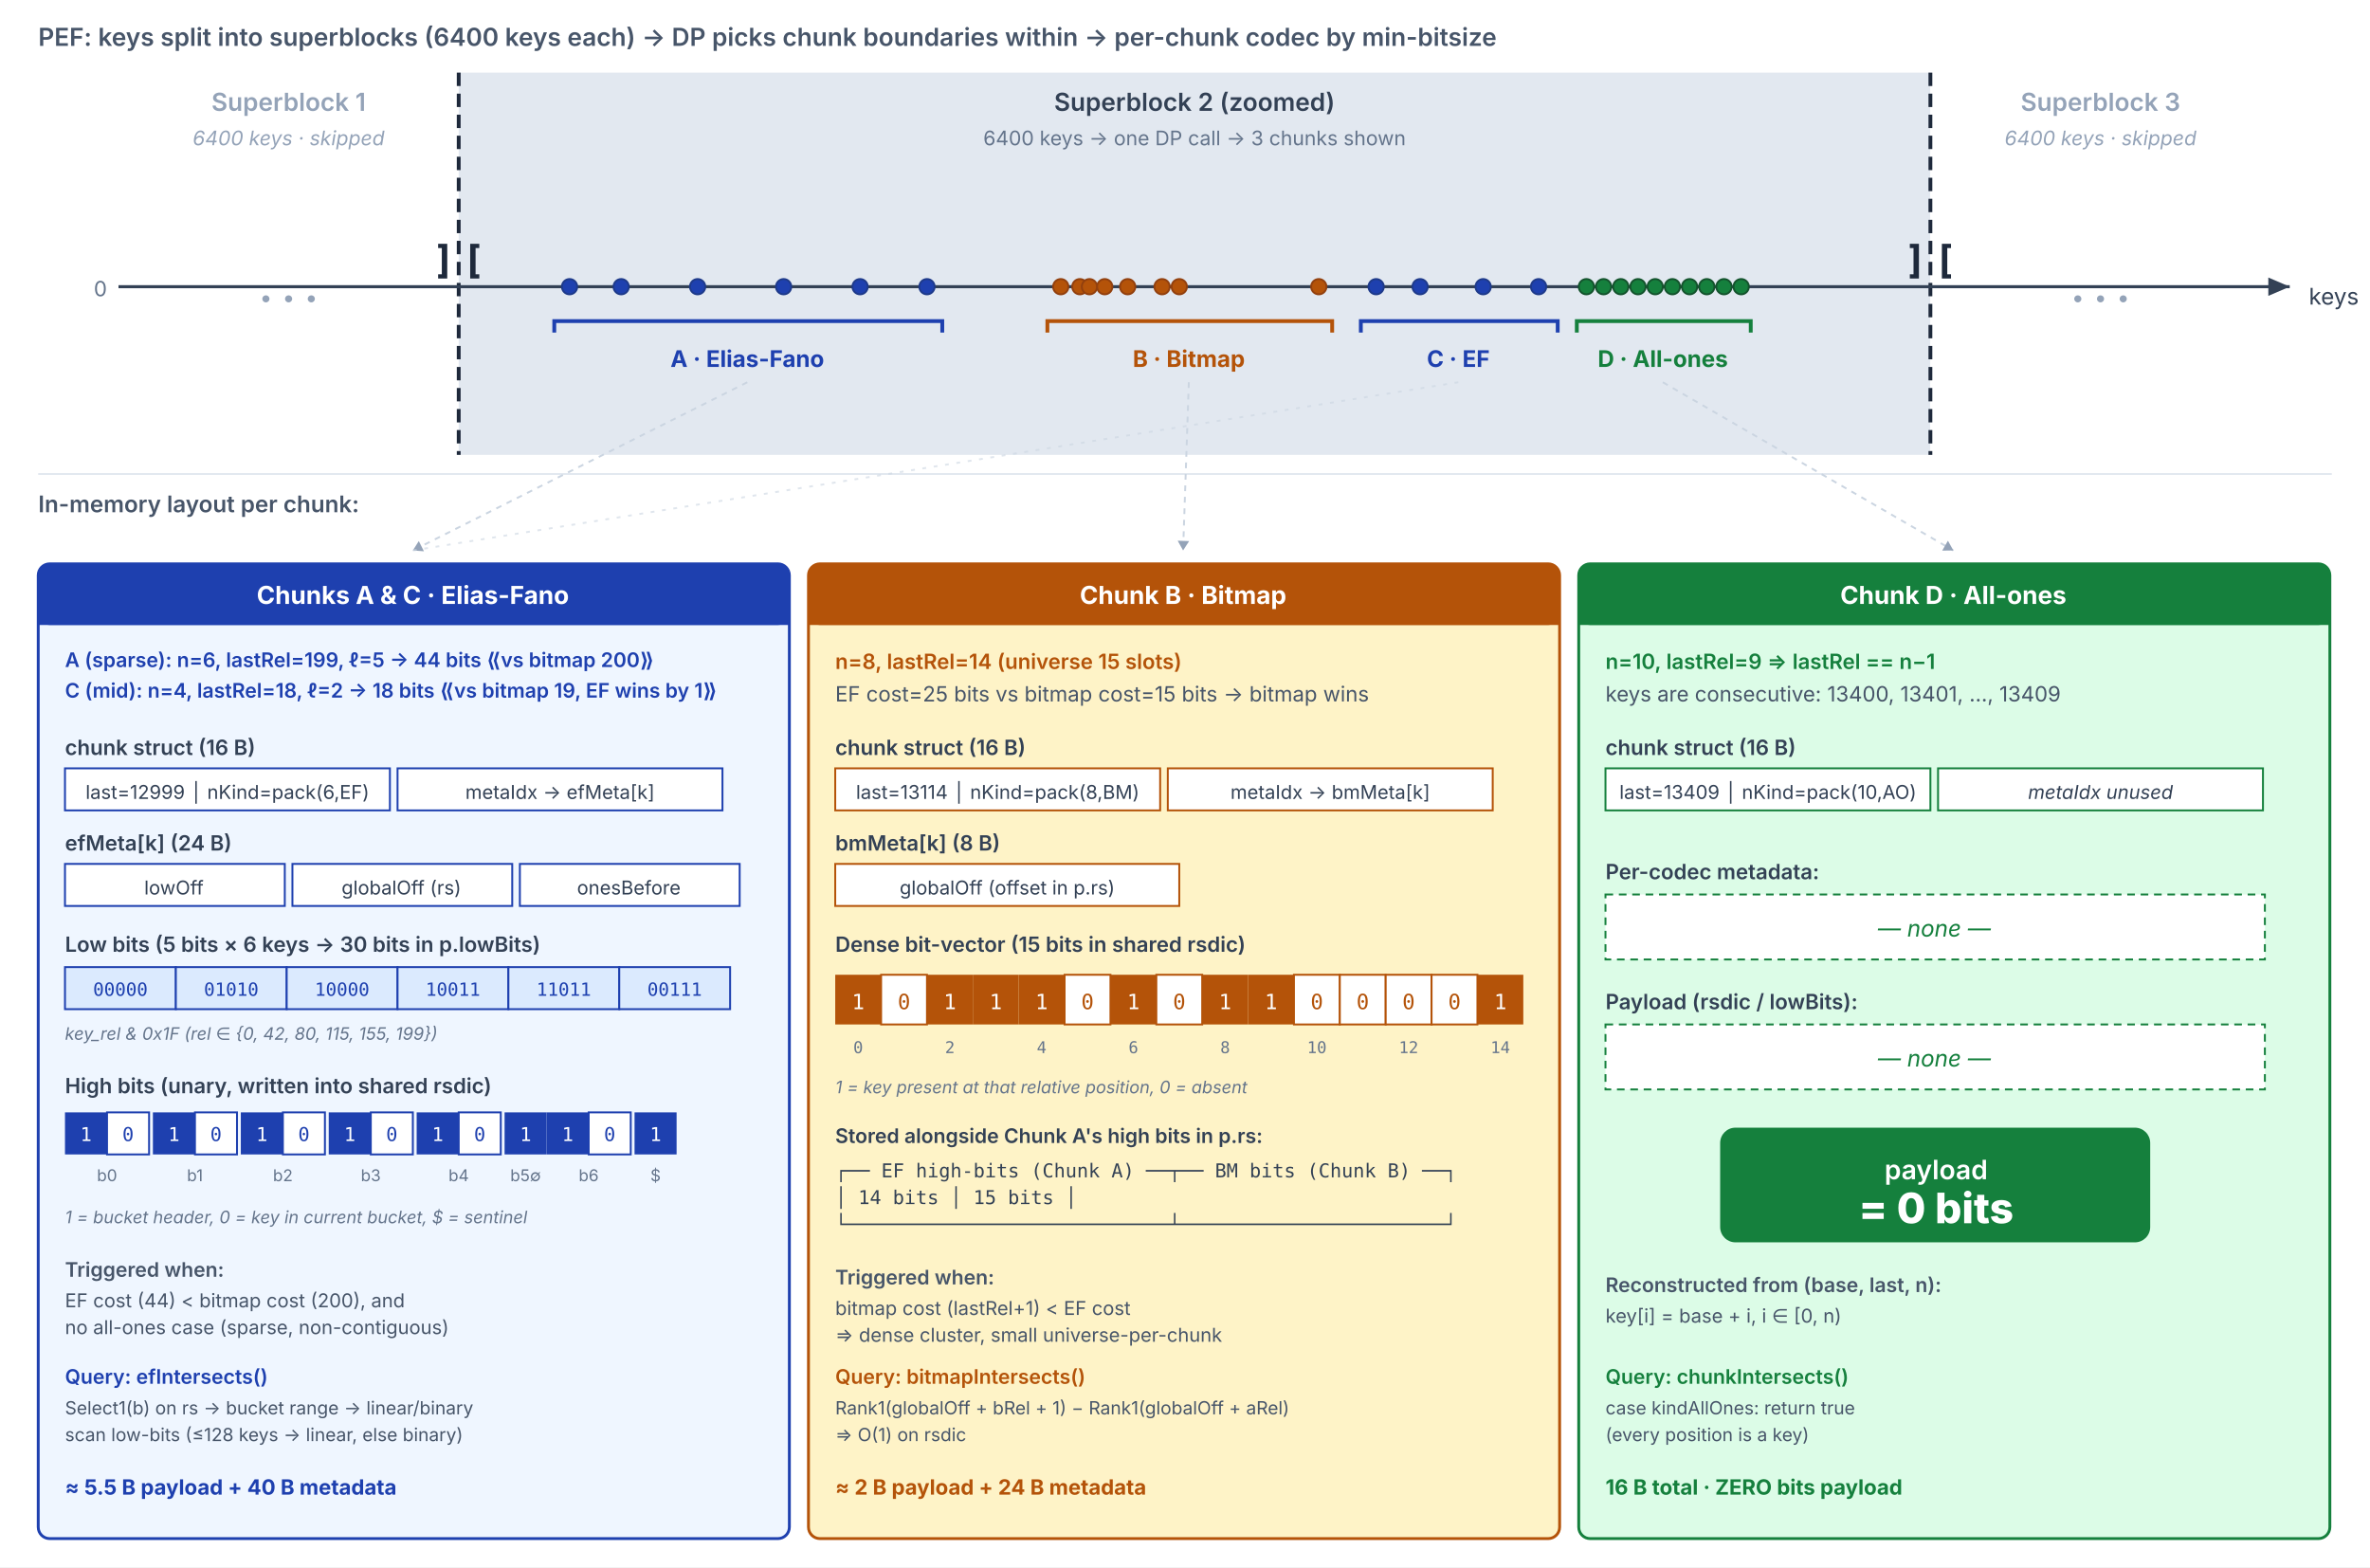
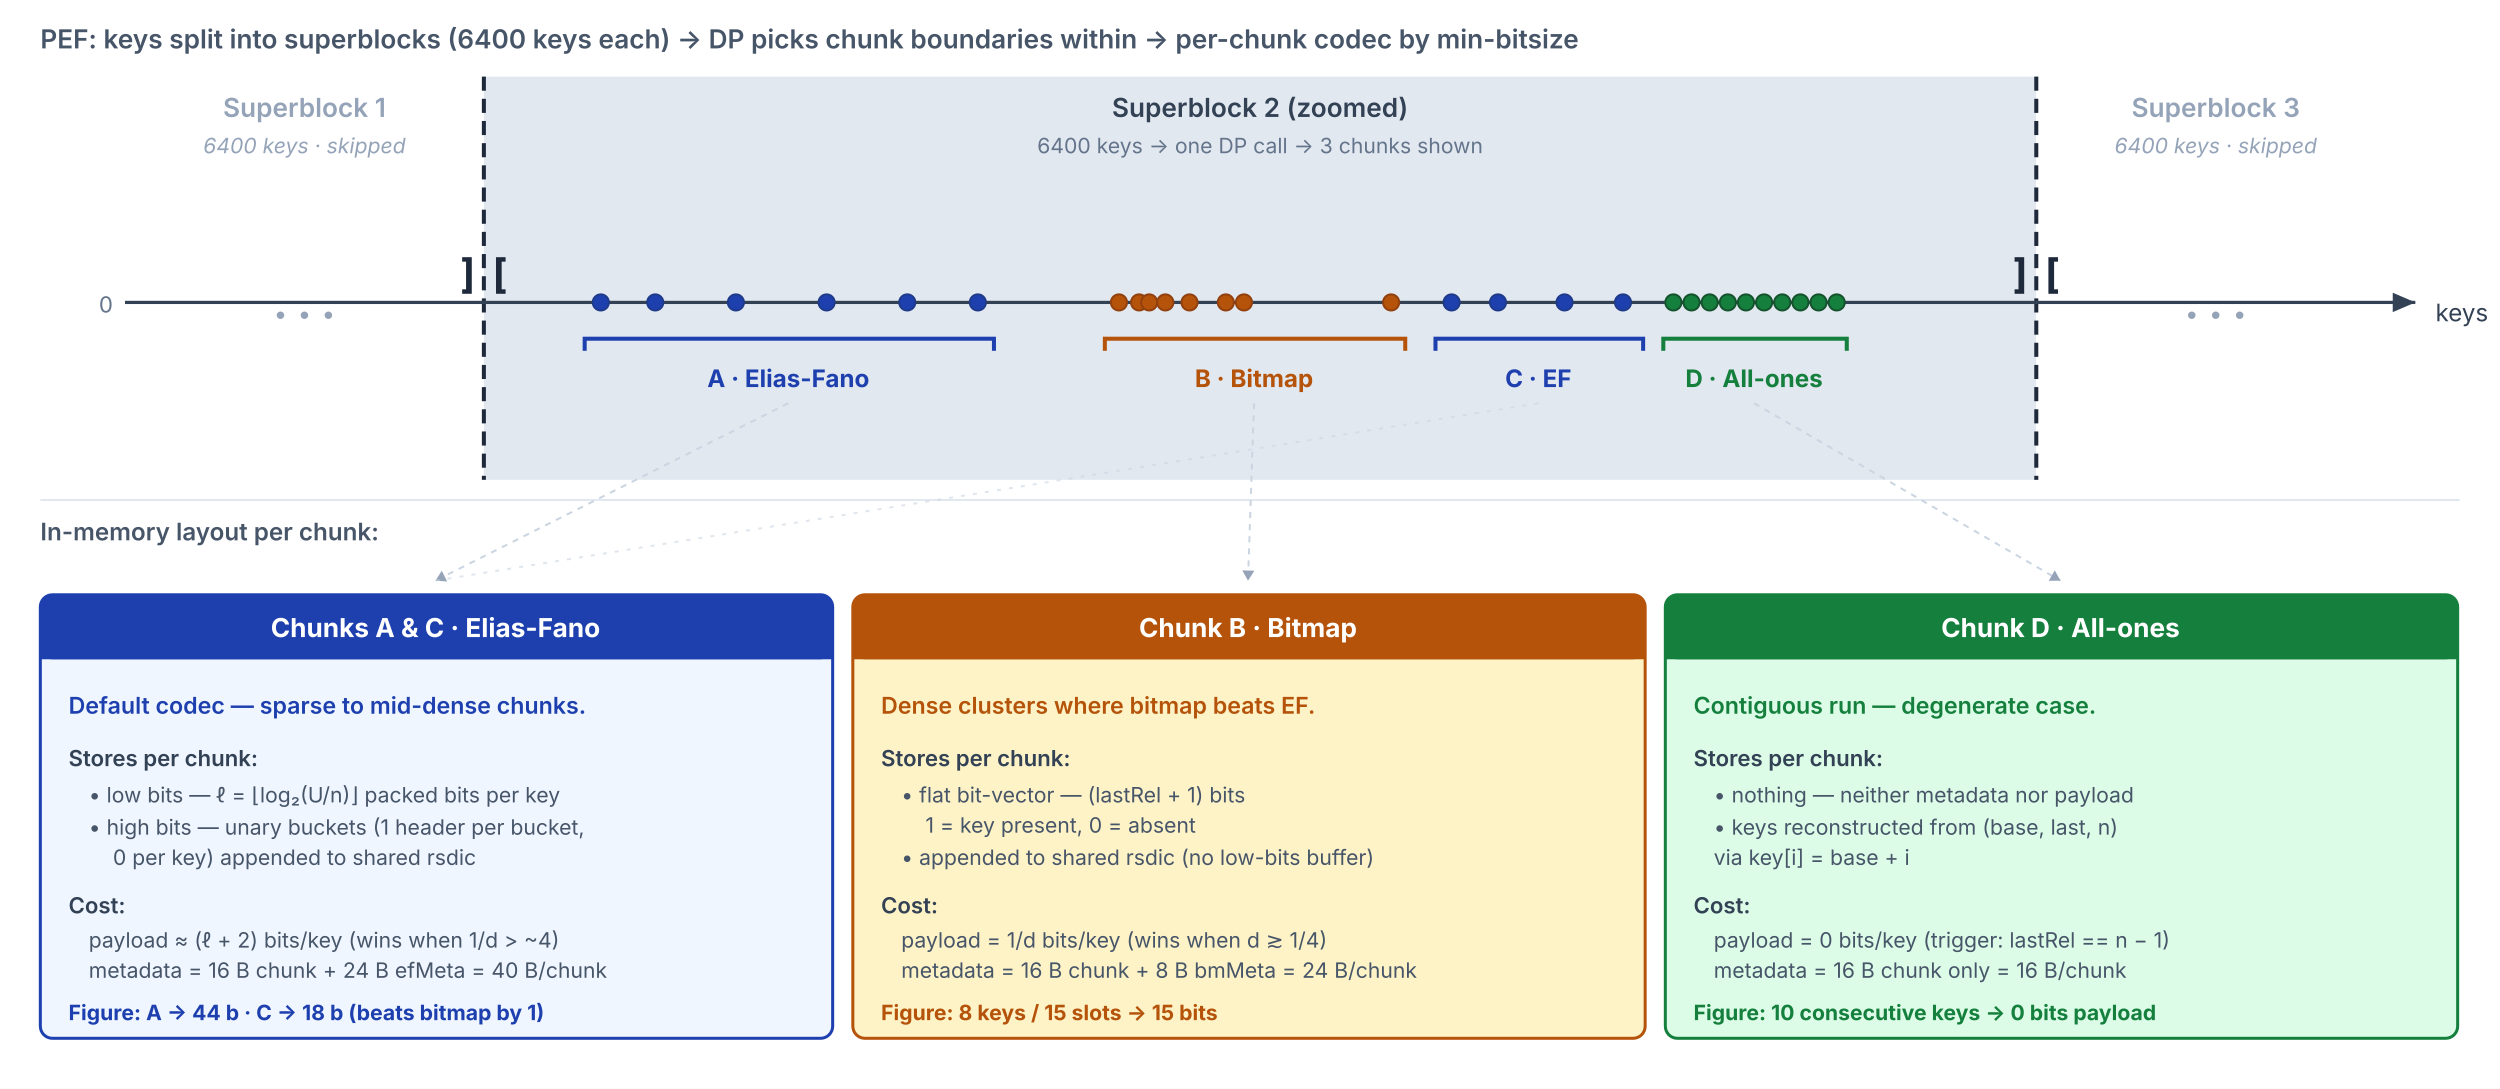
- <svg xmlns="http://www.w3.org/2000/svg" viewBox="0 0 1240 820" font-family="system-ui, -apple-system, sans-serif">
+ <svg xmlns="http://www.w3.org/2000/svg" viewBox="0 0 1240 540" font-family="system-ui, -apple-system, sans-serif">
  <defs>
    <marker id="arr-axis" markerWidth="8" markerHeight="6" refX="7" refY="3" orient="auto">
      <path d="M0,0 L7,3 L0,6" fill="#334155" stroke="none" />
    </marker>
    <marker id="arr-guide" markerWidth="6" markerHeight="6" refX="5" refY="3" orient="auto">
      <path d="M0,0 L5,3 L0,6" fill="#94a3b8" stroke="none" />
    </marker>
  </defs>
-   <rect width="1240" height="820" fill="white" />
+   <rect width="1240" height="540" fill="white" />
  <text x="20" y="24" font-size="13" fill="#475569" font-weight="600">
    PEF: keys split into superblocks (6400 keys each) → DP picks chunk boundaries within → per-chunk codec by min-bitsize
  </text>
  <rect x="62" y="38" width="178" height="200" fill="#ffffff" stroke="none" />
  <rect x="240" y="38" width="770" height="200" fill="#e2e8f0" stroke="none" />
  <rect x="1010" y="38" width="178" height="200" fill="#ffffff" stroke="none" />
  <line x1="240" y1="38" x2="240" y2="238" stroke="#1e293b" stroke-width="2" stroke-dasharray="7,4" />
  <line x1="1010" y1="38" x2="1010" y2="238" stroke="#1e293b" stroke-width="2" stroke-dasharray="7,4" />
  <text x="151" y="58" text-anchor="middle" font-size="13" fill="#94a3b8" font-weight="600">Superblock 1</text>
  <text x="151" y="76" text-anchor="middle" font-size="10.5" fill="#94a3b8" font-style="italic">6400 keys · skipped</text>
  <text x="625" y="58" text-anchor="middle" font-size="13" fill="#334155" font-weight="600">Superblock 2  (zoomed)</text>
  <text x="625" y="76" text-anchor="middle" font-size="10.5" fill="#64748b">6400 keys → one DP call → 3 chunks shown</text>
  <text x="1099" y="58" text-anchor="middle" font-size="13" fill="#94a3b8" font-weight="600">Superblock 3</text>
  <text x="1099" y="76" text-anchor="middle" font-size="10.5" fill="#94a3b8" font-style="italic">6400 keys · skipped</text>
  <text x="232" y="143" text-anchor="middle" font-size="20" fill="#1e293b" font-weight="700">]</text>
  <text x="248" y="143" text-anchor="middle" font-size="20" fill="#1e293b" font-weight="700">[</text>
  <text x="1002" y="143" text-anchor="middle" font-size="20" fill="#1e293b" font-weight="700">]</text>
  <text x="1018" y="143" text-anchor="middle" font-size="20" fill="#1e293b" font-weight="700">[</text>
  <line x1="62" y1="150" x2="1198" y2="150" stroke="#334155" stroke-width="1.6" marker-end="url(#arr-axis)" />
  <text x="1208" y="155" font-size="12" fill="#334155" dominant-baseline="middle">keys</text>
  <text x="56" y="155" text-anchor="end" font-size="11" fill="#64748b">0</text>
  <text x="151" y="158" text-anchor="middle" font-size="22" fill="#94a3b8" font-weight="700">. . .</text>
  <g fill="#1e40af" stroke="#1e3a8a" stroke-width="1">
    <circle cx="298" cy="150" r="4" />
    <circle cx="325" cy="150" r="4" />
    <circle cx="365" cy="150" r="4" />
    <circle cx="410" cy="150" r="4" />
    <circle cx="450" cy="150" r="4" />
    <circle cx="485" cy="150" r="4" />
  </g>
  <g fill="#b45309" stroke="#92400e" stroke-width="1">
    <circle cx="555" cy="150" r="4" />
    <circle cx="565" cy="150" r="4" />
    <circle cx="570" cy="150" r="4" />
    <circle cx="578" cy="150" r="4" />
    <circle cx="590" cy="150" r="4" />
    <circle cx="608" cy="150" r="4" />
    <circle cx="617" cy="150" r="4" />
    <circle cx="690" cy="150" r="4" />
  </g>
  <g fill="#1e40af" stroke="#1e3a8a" stroke-width="1">
    <circle cx="720" cy="150" r="4" />
    <circle cx="743" cy="150" r="4" />
    <circle cx="776" cy="150" r="4" />
    <circle cx="805" cy="150" r="4" />
  </g>
  <g fill="#15803d" stroke="#14532d" stroke-width="1">
    <circle cx="830" cy="150" r="4" />
    <circle cx="839" cy="150" r="4" />
    <circle cx="848" cy="150" r="4" />
    <circle cx="857" cy="150" r="4" />
    <circle cx="866" cy="150" r="4" />
    <circle cx="875" cy="150" r="4" />
    <circle cx="884" cy="150" r="4" />
    <circle cx="893" cy="150" r="4" />
    <circle cx="902" cy="150" r="4" />
    <circle cx="911" cy="150" r="4" />
  </g>
  <text x="1099" y="158" text-anchor="middle" font-size="22" fill="#94a3b8" font-weight="700">. . .</text>
  <path d="M 290 174 L 290 168 L 493 168 L 493 174" fill="none" stroke="#1e40af" stroke-width="2" />
  <text x="391" y="192" text-anchor="middle" font-size="12" fill="#1e40af" font-weight="700">A · Elias-Fano</text>
  <path d="M 548 174 L 548 168 L 697 168 L 697 174" fill="none" stroke="#b45309" stroke-width="2" />
  <text x="622" y="192" text-anchor="middle" font-size="12" fill="#b45309" font-weight="700">B · Bitmap</text>
  <path d="M 712 174 L 712 168 L 815 168 L 815 174" fill="none" stroke="#1e40af" stroke-width="2" />
  <text x="763" y="192" text-anchor="middle" font-size="12" fill="#1e40af" font-weight="700">C · EF</text>
  <path d="M 825 174 L 825 168 L 916 168 L 916 174" fill="none" stroke="#15803d" stroke-width="2" />
  <text x="870" y="192" text-anchor="middle" font-size="12" fill="#15803d" font-weight="700">D · All-ones</text>
  <line x1="20" y1="248" x2="1220" y2="248" stroke="#e2e8f0" stroke-width="1" />
  <text x="20" y="268" font-size="12" fill="#475569" font-weight="600">In-memory layout per chunk:</text>
  <line x1="391" y1="200" x2="216" y2="288" stroke="#cbd5e1" stroke-width="1" stroke-dasharray="3,3" marker-end="url(#arr-guide)" />
  <line x1="622" y1="200" x2="619" y2="288" stroke="#cbd5e1" stroke-width="1" stroke-dasharray="3,3" marker-end="url(#arr-guide)" />
  <line x1="763" y1="200" x2="216" y2="288" stroke="#cbd5e1" stroke-width="1" stroke-dasharray="2,4" opacity="0.6" />
  <line x1="870" y1="200" x2="1022" y2="288" stroke="#cbd5e1" stroke-width="1" stroke-dasharray="3,3" marker-end="url(#arr-guide)" />
  <g>
-     <rect x="20" y="295" width="393" height="510" fill="#eff6ff" stroke="#1e40af" stroke-width="1.5" rx="6" />
+     <rect x="20" y="295" width="393" height="220" fill="#eff6ff" stroke="#1e40af" stroke-width="1.5" rx="6" />
    <rect x="20" y="295" width="393" height="32" fill="#1e40af" rx="6" />
    <rect x="20" y="320" width="393" height="7" fill="#1e40af" />
    <text x="216" y="316" text-anchor="middle" font-size="13" fill="white" font-weight="700">Chunks A &amp; C · Elias-Fano</text>
-     <text x="34" y="349" font-size="10.5" fill="#1e40af" font-weight="600">A (sparse):  n=6, lastRel=199, ℓ=5  →  44 bits  ⟪vs bitmap 200⟫</text>
-     <text x="34" y="365" font-size="10.5" fill="#1e40af" font-weight="600">C (mid):     n=4, lastRel=18,  ℓ=2  →  18 bits  ⟪vs bitmap 19, EF wins by 1⟫</text>
-     <text x="34" y="395" font-size="11" fill="#334155" font-weight="600">chunk struct  (16 B)</text>
-     <rect x="34" y="402" width="170" height="22" fill="white" stroke="#1e40af" stroke-width="1" />
-     <text x="119" y="418" text-anchor="middle" font-size="10" fill="#334155">last=12999 │ nKind=pack(6,EF)</text>
-     <rect x="208" y="402" width="170" height="22" fill="white" stroke="#1e40af" stroke-width="1" />
-     <text x="293" y="418" text-anchor="middle" font-size="10" fill="#334155">metaIdx → efMeta[k]</text>
-     <text x="34" y="445" font-size="11" fill="#334155" font-weight="600">efMeta[k]  (24 B)</text>
-     <rect x="34" y="452" width="115" height="22" fill="white" stroke="#1e40af" stroke-width="1" />
-     <text x="91" y="468" text-anchor="middle" font-size="10" fill="#334155">lowOff</text>
-     <rect x="153" y="452" width="115" height="22" fill="white" stroke="#1e40af" stroke-width="1" />
-     <text x="210" y="468" text-anchor="middle" font-size="10" fill="#334155">globalOff (rs)</text>
-     <rect x="272" y="452" width="115" height="22" fill="white" stroke="#1e40af" stroke-width="1" />
-     <text x="329" y="468" text-anchor="middle" font-size="10" fill="#334155">onesBefore</text>
-     <text x="34" y="498" font-size="11" fill="#334155" font-weight="600">Low bits  (5 bits × 6 keys → 30 bits in p.lowBits)</text>
-     <g font-size="9.5" font-family="ui-monospace, monospace" fill="#1e40af">
-       <rect x="34" y="506" width="58" height="22" fill="#dbeafe" stroke="#1e40af" stroke-width="1" />
-       <text x="63" y="521" text-anchor="middle">00000</text>
-       <rect x="92" y="506" width="58" height="22" fill="#dbeafe" stroke="#1e40af" stroke-width="1" />
-       <text x="121" y="521" text-anchor="middle">01010</text>
-       <rect x="150" y="506" width="58" height="22" fill="#dbeafe" stroke="#1e40af" stroke-width="1" />
-       <text x="179" y="521" text-anchor="middle">10000</text>
-       <rect x="208" y="506" width="58" height="22" fill="#dbeafe" stroke="#1e40af" stroke-width="1" />
-       <text x="237" y="521" text-anchor="middle">10011</text>
-       <rect x="266" y="506" width="58" height="22" fill="#dbeafe" stroke="#1e40af" stroke-width="1" />
-       <text x="295" y="521" text-anchor="middle">11011</text>
-       <rect x="324" y="506" width="58" height="22" fill="#dbeafe" stroke="#1e40af" stroke-width="1" />
-       <text x="353" y="521" text-anchor="middle">00111</text>
-     </g>
-     <text x="34" y="544" font-size="9" fill="#64748b" font-style="italic">key_rel &amp; 0x1F  (rel ∈ {0, 42, 80, 115, 155, 199})</text>
-     <text x="34" y="572" font-size="11" fill="#334155" font-weight="600">High bits  (unary, written into shared rsdic)</text>
-     <g font-family="ui-monospace, monospace" font-size="10">
-       <rect x="34" y="582" width="22" height="22" fill="#1e40af" />
-       <text x="45" y="597" text-anchor="middle" fill="white">1</text>
-       <rect x="56" y="582" width="22" height="22" fill="white" stroke="#1e40af" stroke-width="1" />
-       <text x="67" y="597" text-anchor="middle" fill="#1e40af">0</text>
-       <rect x="80" y="582" width="22" height="22" fill="#1e40af" />
-       <text x="91" y="597" text-anchor="middle" fill="white">1</text>
-       <rect x="102" y="582" width="22" height="22" fill="white" stroke="#1e40af" stroke-width="1" />
-       <text x="113" y="597" text-anchor="middle" fill="#1e40af">0</text>
-       <rect x="126" y="582" width="22" height="22" fill="#1e40af" />
-       <text x="137" y="597" text-anchor="middle" fill="white">1</text>
-       <rect x="148" y="582" width="22" height="22" fill="white" stroke="#1e40af" stroke-width="1" />
-       <text x="159" y="597" text-anchor="middle" fill="#1e40af">0</text>
-       <rect x="172" y="582" width="22" height="22" fill="#1e40af" />
-       <text x="183" y="597" text-anchor="middle" fill="white">1</text>
-       <rect x="194" y="582" width="22" height="22" fill="white" stroke="#1e40af" stroke-width="1" />
-       <text x="205" y="597" text-anchor="middle" fill="#1e40af">0</text>
-       <rect x="218" y="582" width="22" height="22" fill="#1e40af" />
-       <text x="229" y="597" text-anchor="middle" fill="white">1</text>
-       <rect x="240" y="582" width="22" height="22" fill="white" stroke="#1e40af" stroke-width="1" />
-       <text x="251" y="597" text-anchor="middle" fill="#1e40af">0</text>
-       <rect x="264" y="582" width="22" height="22" fill="#1e40af" />
-       <text x="275" y="597" text-anchor="middle" fill="white">1</text>
-       <rect x="286" y="582" width="22" height="22" fill="#1e40af" />
-       <text x="297" y="597" text-anchor="middle" fill="white">1</text>
-       <rect x="308" y="582" width="22" height="22" fill="white" stroke="#1e40af" stroke-width="1" />
-       <text x="319" y="597" text-anchor="middle" fill="#1e40af">0</text>
-       <rect x="332" y="582" width="22" height="22" fill="#1e40af" />
-       <text x="343" y="597" text-anchor="middle" fill="white">1</text>
-     </g>
-     <g font-size="8.5" fill="#64748b">
-       <text x="56" y="618" text-anchor="middle">b0</text>
-       <text x="102" y="618" text-anchor="middle">b1</text>
-       <text x="148" y="618" text-anchor="middle">b2</text>
-       <text x="194" y="618" text-anchor="middle">b3</text>
-       <text x="240" y="618" text-anchor="middle">b4</text>
-       <text x="275" y="618" text-anchor="middle">b5∅</text>
-       <text x="308" y="618" text-anchor="middle">b6</text>
-       <text x="343" y="618" text-anchor="middle">$</text>
-     </g>
-     <text x="34" y="640" font-size="9" fill="#64748b" font-style="italic">1 = bucket header,  0 = key in current bucket,  $ = sentinel</text>
-     <text x="34" y="668" font-size="10.5" fill="#475569" font-weight="600">Triggered when:</text>
-     <text x="34" y="684" font-size="10" fill="#475569">EF cost (44) &lt; bitmap cost (200), and</text>
-     <text x="34" y="698" font-size="10" fill="#475569">no all-ones case  (sparse, non-contiguous)</text>
-     <text x="34" y="724" font-size="10.5" fill="#1e40af" font-weight="600">Query: efIntersects()</text>
-     <text x="34" y="740" font-size="9.5" fill="#475569">Select1(b) on rs → bucket range → linear/binary</text>
-     <text x="34" y="754" font-size="9.5" fill="#475569">scan low-bits (≤128 keys → linear, else binary)</text>
-     <text x="34" y="782" font-size="11" fill="#1e40af" font-weight="700">≈ 5.5 B payload + 40 B metadata</text>
+     <text x="34" y="354" font-size="11.5" fill="#1e40af" font-weight="600">Default codec — sparse to mid-dense chunks.</text>
+     <text x="34" y="380" font-size="11" fill="#334155" font-weight="600">Stores per chunk:</text>
+     <text x="44" y="398" font-size="10.5" fill="#475569">• low bits — ℓ = ⌊log₂(U/n)⌋ packed bits per key</text>
+     <text x="44" y="414" font-size="10.5" fill="#475569">• high bits — unary buckets (1 header per bucket,</text>
+     <text x="56" y="429" font-size="10.5" fill="#475569">0 per key) appended to shared rsdic</text>
+     <text x="34" y="453" font-size="11" fill="#334155" font-weight="600">Cost:</text>
+     <text x="44" y="470" font-size="10.5" fill="#475569">payload  ≈ (ℓ + 2) bits/key  (wins when 1/d &gt; ~4)</text>
+     <text x="44" y="485" font-size="10.5" fill="#475569">metadata = 16 B chunk + 24 B efMeta = 40 B/chunk</text>
+     <text x="34" y="506" font-size="10.5" fill="#1e40af" font-weight="700">Figure: A → 44 b · C → 18 b (beats bitmap by 1)</text>
  </g>
  <g>
-     <rect x="423" y="295" width="393" height="510" fill="#fef3c7" stroke="#b45309" stroke-width="1.5" rx="6" />
+     <rect x="423" y="295" width="393" height="220" fill="#fef3c7" stroke="#b45309" stroke-width="1.5" rx="6" />
    <rect x="423" y="295" width="393" height="32" fill="#b45309" rx="6" />
    <rect x="423" y="320" width="393" height="7" fill="#b45309" />
    <text x="619" y="316" text-anchor="middle" font-size="13" fill="white" font-weight="700">Chunk B · Bitmap</text>
-     <text x="437" y="350" font-size="11" fill="#b45309" font-weight="600">n=8, lastRel=14  (universe 15 slots)</text>
-     <text x="437" y="367" font-size="11" fill="#475569">EF cost=25 bits  vs  bitmap cost=15 bits  → bitmap wins</text>
-     <text x="437" y="395" font-size="11" fill="#334155" font-weight="600">chunk struct  (16 B)</text>
-     <rect x="437" y="402" width="170" height="22" fill="white" stroke="#b45309" stroke-width="1" />
-     <text x="522" y="418" text-anchor="middle" font-size="10" fill="#334155">last=13114 │ nKind=pack(8,BM)</text>
-     <rect x="611" y="402" width="170" height="22" fill="white" stroke="#b45309" stroke-width="1" />
-     <text x="696" y="418" text-anchor="middle" font-size="10" fill="#334155">metaIdx → bmMeta[k]</text>
-     <text x="437" y="445" font-size="11" fill="#334155" font-weight="600">bmMeta[k]  (8 B)</text>
-     <rect x="437" y="452" width="180" height="22" fill="white" stroke="#b45309" stroke-width="1" />
-     <text x="527" y="468" text-anchor="middle" font-size="10" fill="#334155">globalOff (offset in p.rs)</text>
-     <text x="437" y="498" font-size="11" fill="#334155" font-weight="600">Dense bit-vector  (15 bits in shared rsdic)</text>
-     <g font-family="ui-monospace, monospace" font-size="11">
-       <rect x="437" y="510" width="24" height="26" fill="#b45309" />
-       <text x="449" y="528" text-anchor="middle" fill="white">1</text>
-       <rect x="461" y="510" width="24" height="26" fill="white" stroke="#b45309" stroke-width="1" />
-       <text x="473" y="528" text-anchor="middle" fill="#b45309">0</text>
-       <rect x="485" y="510" width="24" height="26" fill="#b45309" />
-       <text x="497" y="528" text-anchor="middle" fill="white">1</text>
-       <rect x="509" y="510" width="24" height="26" fill="#b45309" />
-       <text x="521" y="528" text-anchor="middle" fill="white">1</text>
-       <rect x="533" y="510" width="24" height="26" fill="#b45309" />
-       <text x="545" y="528" text-anchor="middle" fill="white">1</text>
-       <rect x="557" y="510" width="24" height="26" fill="white" stroke="#b45309" stroke-width="1" />
-       <text x="569" y="528" text-anchor="middle" fill="#b45309">0</text>
-       <rect x="581" y="510" width="24" height="26" fill="#b45309" />
-       <text x="593" y="528" text-anchor="middle" fill="white">1</text>
-       <rect x="605" y="510" width="24" height="26" fill="white" stroke="#b45309" stroke-width="1" />
-       <text x="617" y="528" text-anchor="middle" fill="#b45309">0</text>
-       <rect x="629" y="510" width="24" height="26" fill="#b45309" />
-       <text x="641" y="528" text-anchor="middle" fill="white">1</text>
-       <rect x="653" y="510" width="24" height="26" fill="#b45309" />
-       <text x="665" y="528" text-anchor="middle" fill="white">1</text>
-       <rect x="677" y="510" width="24" height="26" fill="white" stroke="#b45309" stroke-width="1" />
-       <text x="689" y="528" text-anchor="middle" fill="#b45309">0</text>
-       <rect x="701" y="510" width="24" height="26" fill="white" stroke="#b45309" stroke-width="1" />
-       <text x="713" y="528" text-anchor="middle" fill="#b45309">0</text>
-       <rect x="725" y="510" width="24" height="26" fill="white" stroke="#b45309" stroke-width="1" />
-       <text x="737" y="528" text-anchor="middle" fill="#b45309">0</text>
-       <rect x="749" y="510" width="24" height="26" fill="white" stroke="#b45309" stroke-width="1" />
-       <text x="761" y="528" text-anchor="middle" fill="#b45309">0</text>
-       <rect x="773" y="510" width="24" height="26" fill="#b45309" />
-       <text x="785" y="528" text-anchor="middle" fill="white">1</text>
-     </g>
-     <g font-size="8.5" fill="#64748b" font-family="ui-monospace, monospace">
-       <text x="449" y="551" text-anchor="middle">0</text>
-       <text x="497" y="551" text-anchor="middle">2</text>
-       <text x="545" y="551" text-anchor="middle">4</text>
-       <text x="593" y="551" text-anchor="middle">6</text>
-       <text x="641" y="551" text-anchor="middle">8</text>
-       <text x="689" y="551" text-anchor="middle">10</text>
-       <text x="737" y="551" text-anchor="middle">12</text>
-       <text x="785" y="551" text-anchor="middle">14</text>
-     </g>
-     <text x="437" y="572" font-size="9" fill="#64748b" font-style="italic">1 = key present at that relative position,  0 = absent</text>
-     <text x="437" y="598" font-size="10.5" fill="#334155" font-weight="600">Stored alongside Chunk A's high bits in p.rs:</text>
-     <g font-family="ui-monospace, monospace" font-size="10" fill="#334155">
-       <text x="437" y="616">┌── EF high-bits (Chunk A) ──┬── BM bits (Chunk B) ──┐</text>
-       <text x="437" y="630">│         14 bits            │      15 bits          │</text>
-       <text x="437" y="644">└────────────────────────────┴───────────────────────┘</text>
-     </g>
-     <text x="437" y="672" font-size="10.5" fill="#475569" font-weight="600">Triggered when:</text>
-     <text x="437" y="688" font-size="10" fill="#475569">bitmap cost (lastRel+1) &lt; EF cost</text>
-     <text x="437" y="702" font-size="10" fill="#475569">⇒ dense cluster, small universe-per-chunk</text>
-     <text x="437" y="724" font-size="10.5" fill="#b45309" font-weight="600">Query: bitmapIntersects()</text>
-     <text x="437" y="740" font-size="9.5" fill="#475569">Rank1(globalOff + bRel + 1) − Rank1(globalOff + aRel)</text>
-     <text x="437" y="754" font-size="9.5" fill="#475569">⇒ O(1) on rsdic</text>
-     <text x="437" y="782" font-size="11" fill="#b45309" font-weight="700">≈ 2 B payload + 24 B metadata</text>
+     <text x="437" y="354" font-size="11.5" fill="#b45309" font-weight="600">Dense clusters where bitmap beats EF.</text>
+     <text x="437" y="380" font-size="11" fill="#334155" font-weight="600">Stores per chunk:</text>
+     <text x="447" y="398" font-size="10.5" fill="#475569">• flat bit-vector — (lastRel + 1) bits</text>
+     <text x="459" y="413" font-size="10.5" fill="#475569">1 = key present, 0 = absent</text>
+     <text x="447" y="429" font-size="10.5" fill="#475569">• appended to shared rsdic (no low-bits buffer)</text>
+     <text x="437" y="453" font-size="11" fill="#334155" font-weight="600">Cost:</text>
+     <text x="447" y="470" font-size="10.5" fill="#475569">payload  = 1/d bits/key  (wins when d ≳ 1/4)</text>
+     <text x="447" y="485" font-size="10.5" fill="#475569">metadata = 16 B chunk + 8 B bmMeta = 24 B/chunk</text>
+     <text x="437" y="506" font-size="10.5" fill="#b45309" font-weight="700">Figure: 8 keys / 15 slots → 15 bits</text>
  </g>
  <g>
-     <rect x="826" y="295" width="393" height="510" fill="#dcfce7" stroke="#15803d" stroke-width="1.5" rx="6" />
+     <rect x="826" y="295" width="393" height="220" fill="#dcfce7" stroke="#15803d" stroke-width="1.5" rx="6" />
    <rect x="826" y="295" width="393" height="32" fill="#15803d" rx="6" />
    <rect x="826" y="320" width="393" height="7" fill="#15803d" />
    <text x="1022" y="316" text-anchor="middle" font-size="13" fill="white" font-weight="700">Chunk D · All-ones</text>
-     <text x="840" y="350" font-size="11" fill="#15803d" font-weight="600">n=10, lastRel=9  ⇒  lastRel == n−1</text>
-     <text x="840" y="367" font-size="11" fill="#475569">keys are consecutive: 13400, 13401, …, 13409</text>
-     <text x="840" y="395" font-size="11" fill="#334155" font-weight="600">chunk struct  (16 B)</text>
-     <rect x="840" y="402" width="170" height="22" fill="white" stroke="#15803d" stroke-width="1" />
-     <text x="925" y="418" text-anchor="middle" font-size="10" fill="#334155">last=13409 │ nKind=pack(10,AO)</text>
-     <rect x="1014" y="402" width="170" height="22" fill="white" stroke="#15803d" stroke-width="1" />
-     <text x="1099" y="418" text-anchor="middle" font-size="10" fill="#334155" font-style="italic">metaIdx unused</text>
-     <text x="840" y="460" font-size="11" fill="#334155" font-weight="600">Per-codec metadata:</text>
-     <rect x="840" y="468" width="345" height="34" fill="white" stroke="#15803d" stroke-width="1" stroke-dasharray="4,3" />
-     <text x="1012" y="490" text-anchor="middle" font-size="12" fill="#15803d" font-style="italic">— none —</text>
-     <text x="840" y="528" font-size="11" fill="#334155" font-weight="600">Payload (rsdic / lowBits):</text>
-     <rect x="840" y="536" width="345" height="34" fill="white" stroke="#15803d" stroke-width="1" stroke-dasharray="4,3" />
-     <text x="1012" y="558" text-anchor="middle" font-size="12" fill="#15803d" font-style="italic">— none —</text>
-     <g>
-       <rect x="900" y="590" width="225" height="60" fill="#15803d" rx="8" />
-       <text x="1013" y="617" text-anchor="middle" font-size="14" fill="white" font-weight="600">payload</text>
-       <text x="1013" y="640" text-anchor="middle" font-size="22" fill="white" font-weight="800">= 0 bits</text>
-     </g>
-     <text x="840" y="676" font-size="10.5" fill="#475569" font-weight="600">Reconstructed from (base, last, n):</text>
-     <text x="840" y="692" font-size="10" fill="#475569">key[i] = base + i,  i ∈ [0, n)</text>
-     <text x="840" y="724" font-size="10.5" fill="#15803d" font-weight="600">Query: chunkIntersects()</text>
-     <text x="840" y="740" font-size="9.5" fill="#475569">case kindAllOnes: return true</text>
-     <text x="840" y="754" font-size="9.5" fill="#475569">(every position is a key)</text>
-     <text x="840" y="782" font-size="11" fill="#15803d" font-weight="700">16 B total · ZERO bits payload</text>
+     <text x="840" y="354" font-size="11.5" fill="#15803d" font-weight="600">Contiguous run — degenerate case.</text>
+     <text x="840" y="380" font-size="11" fill="#334155" font-weight="600">Stores per chunk:</text>
+     <text x="850" y="398" font-size="10.5" fill="#475569">• nothing — neither metadata nor payload</text>
+     <text x="850" y="414" font-size="10.5" fill="#475569">• keys reconstructed from (base, last, n)</text>
+     <text x="850" y="429" font-size="10.5" fill="#475569">  via  key[i] = base + i</text>
+     <text x="840" y="453" font-size="11" fill="#334155" font-weight="600">Cost:</text>
+     <text x="850" y="470" font-size="10.5" fill="#475569">payload  = 0 bits/key  (trigger: lastRel == n − 1)</text>
+     <text x="850" y="485" font-size="10.5" fill="#475569">metadata = 16 B chunk only = 16 B/chunk</text>
+     <text x="840" y="506" font-size="10.5" fill="#15803d" font-weight="700">Figure: 10 consecutive keys → 0 bits payload</text>
  </g>
</svg>
